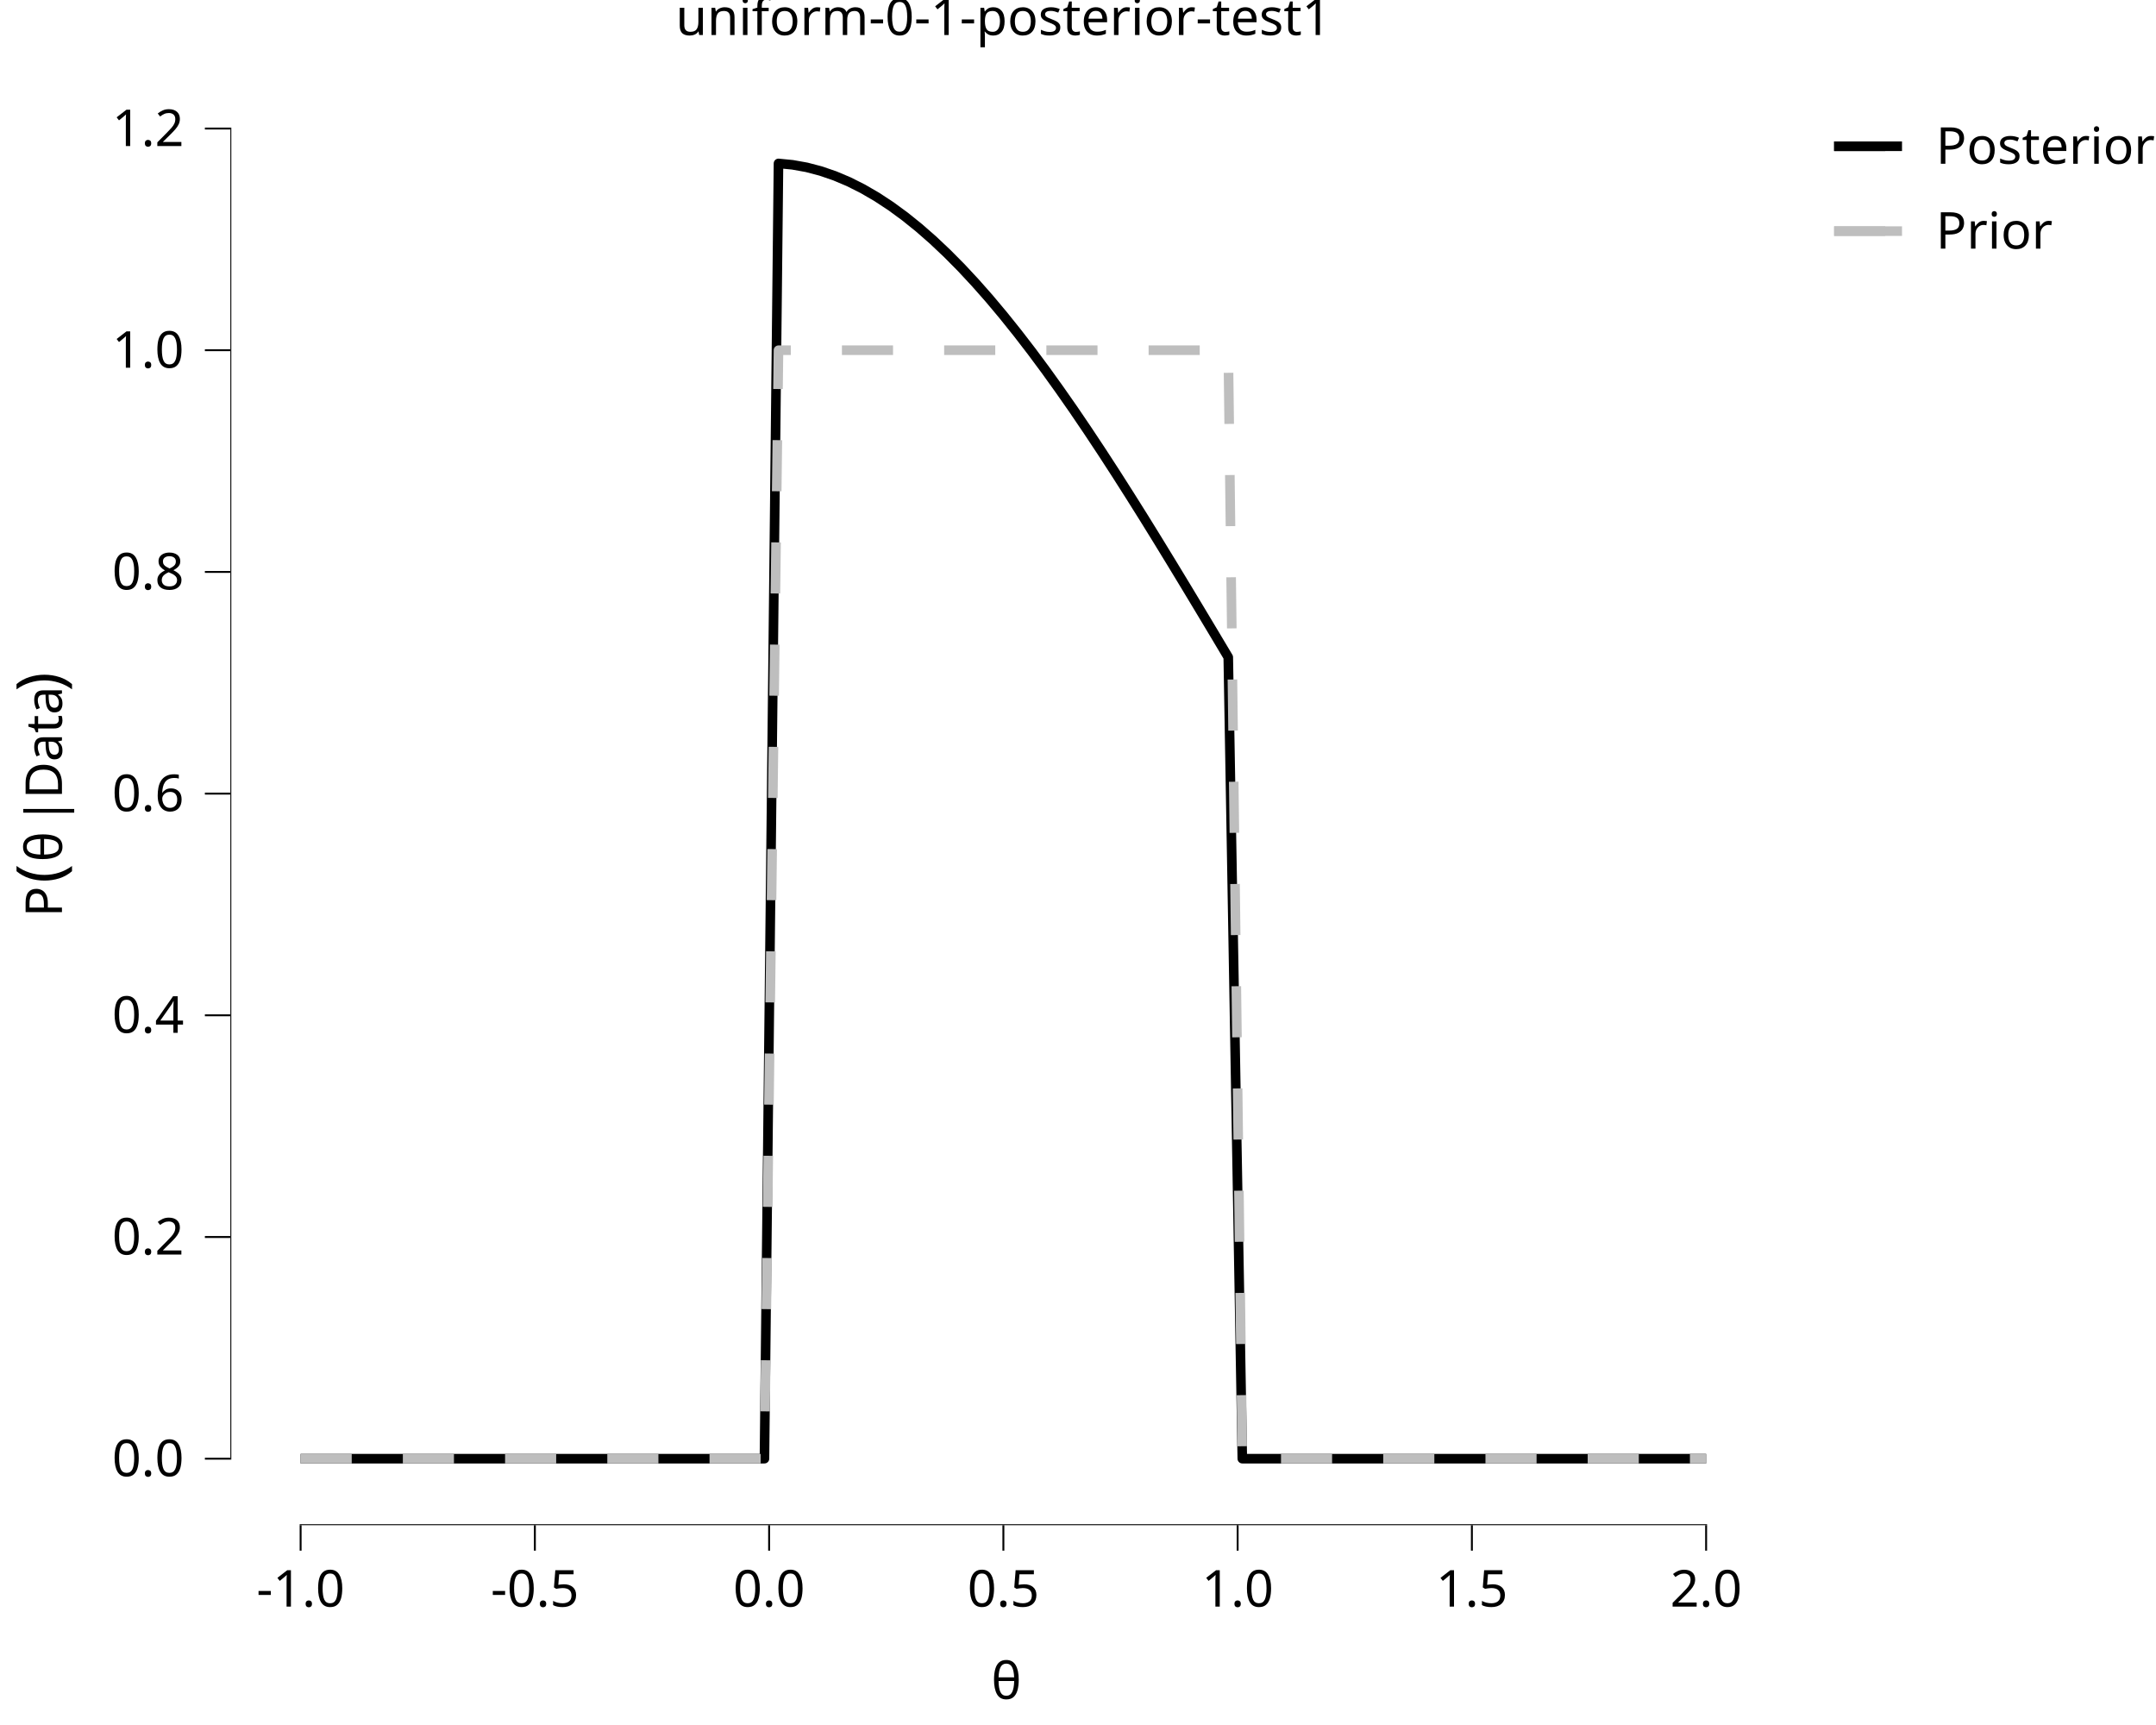
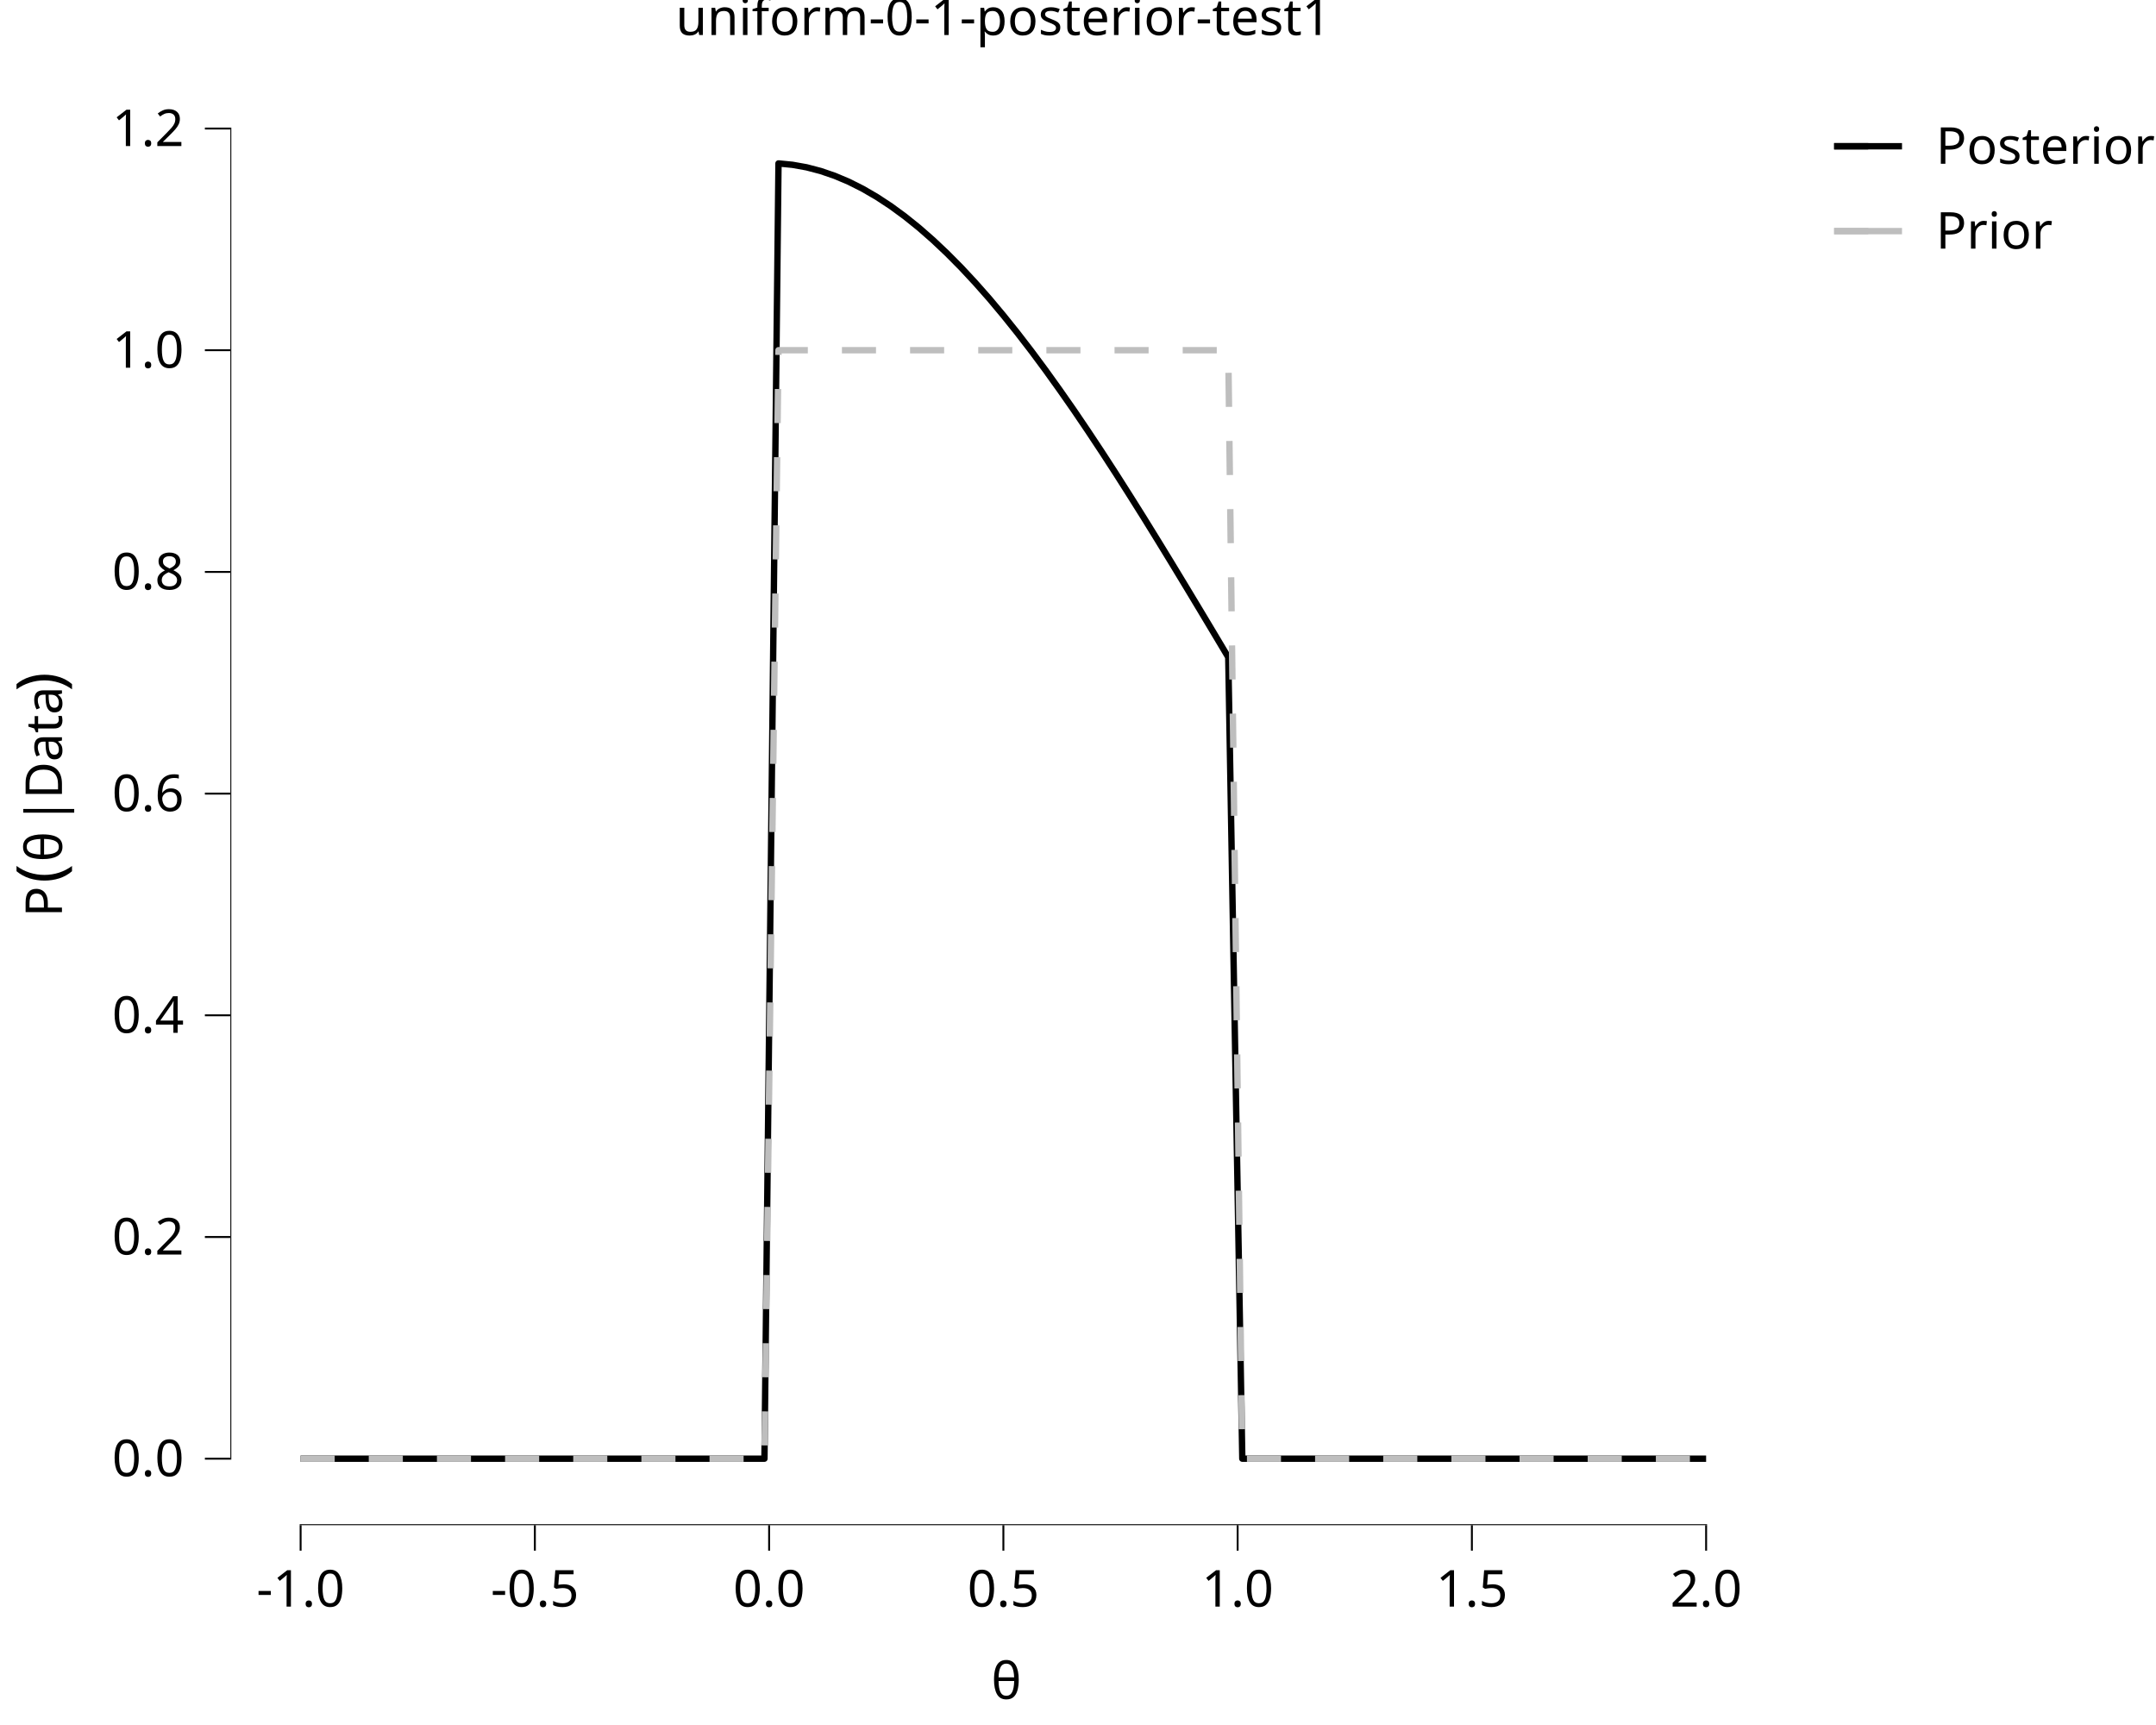
<svg xmlns="http://www.w3.org/2000/svg" class="svglite" data-engine-version="2.0" width="720.00pt" height="576.00pt" viewBox="0 0 720.00 576.00">
  <defs>
    <style type="text/css">
    .svglite line, .svglite polyline, .svglite polygon, .svglite path, .svglite rect, .svglite circle {
      fill: none;
      stroke: #000000;
      stroke-linecap: round;
      stroke-linejoin: round;
      stroke-miterlimit: 10.00;
    }
  </style>
  </defs>
  <rect width="100%" height="100%" style="stroke: none; fill: #FFFFFF;" />
  <defs>
    <clipPath id="cpMC4wMHw3MjAuMDB8MC4wMHw1NzYuMDA=">
      <rect x="0.00" y="0.00" width="720.00" height="576.00" />
    </clipPath>
  </defs>
  <g clip-path="url(#cpMC4wMHw3MjAuMDB8MC4wMHw1NzYuMDA=)">
    <rect x="0.00" y="0.00" width="720.00" height="576.00" style="stroke-width: 10.67; stroke: none;" />
  </g>
  <defs>
    <clipPath id="cpNzYuOTN8NTkzLjIzfDIwLjcxfDUwOS4yOA==">
      <rect x="76.93" y="20.71" width="516.31" height="488.57" />
    </clipPath>
  </defs>
  <g clip-path="url(#cpNzYuOTN8NTkzLjIzfDIwLjcxfDUwOS4yOA==)">
    <rect x="76.93" y="20.71" width="516.31" height="488.57" style="stroke-width: 10.67; stroke: none;" />
-     <polyline points="100.39,487.07 105.09,487.07 109.78,487.07 114.48,487.07 119.17,487.07 123.86,487.07 128.56,487.07 133.25,487.07 137.94,487.07 142.64,487.07 147.33,487.07 152.03,487.07 156.72,487.07 161.41,487.07 166.11,487.07 170.80,487.07 175.49,487.07 180.19,487.07 184.88,487.07 189.57,487.07 194.27,487.07 198.96,487.07 203.66,487.07 208.35,487.07 213.04,487.07 217.74,487.07 222.43,487.07 227.12,487.07 231.82,487.07 236.51,487.07 241.21,487.07 245.90,487.07 250.59,487.07 255.29,487.07 259.98,54.57 264.67,55.03 269.37,55.87 274.06,57.10 278.76,58.71 283.45,60.69 288.14,63.05 292.84,65.78 297.53,68.86 302.22,72.30 306.92,76.08 311.61,80.19 316.30,84.62 321.00,89.36 325.69,94.40 330.39,99.72 335.08,105.32 339.77,111.17 344.47,117.27 349.16,123.59 353.85,130.13 358.55,136.86 363.24,143.78 367.94,150.87 372.63,158.10 377.32,165.47 382.02,172.95 386.71,180.54 391.40,188.21 396.10,195.96 400.79,203.75 405.49,211.59 410.18,219.45 414.87,487.07 419.57,487.07 424.26,487.07 428.95,487.07 433.65,487.07 438.34,487.07 443.03,487.07 447.73,487.07 452.42,487.07 457.12,487.07 461.81,487.07 466.50,487.07 471.20,487.07 475.89,487.07 480.58,487.07 485.28,487.07 489.97,487.07 494.67,487.07 499.36,487.07 504.05,487.07 508.75,487.07 513.44,487.07 518.13,487.07 522.83,487.07 527.52,487.07 532.22,487.07 536.91,487.07 541.60,487.07 546.30,487.07 550.99,487.07 555.68,487.07 560.38,487.07 565.07,487.07 569.76,487.07 " style="stroke-width: 3.20; stroke-linecap: butt;" />
-     <polyline points="100.39,487.07 105.09,487.07 109.78,487.07 114.48,487.07 119.17,487.07 123.86,487.07 128.56,487.07 133.25,487.07 137.94,487.07 142.64,487.07 147.33,487.07 152.03,487.07 156.72,487.07 161.41,487.07 166.11,487.07 170.80,487.07 175.49,487.07 180.19,487.07 184.88,487.07 189.57,487.07 194.27,487.07 198.96,487.07 203.66,487.07 208.35,487.07 213.04,487.07 217.74,487.07 222.43,487.07 227.12,487.07 231.82,487.07 236.51,487.07 241.21,487.07 245.90,487.07 250.59,487.07 255.29,487.07 259.98,116.94 264.67,116.94 269.37,116.94 274.06,116.94 278.76,116.94 283.45,116.94 288.14,116.94 292.84,116.94 297.53,116.94 302.22,116.94 306.92,116.94 311.61,116.94 316.30,116.94 321.00,116.94 325.69,116.94 330.39,116.94 335.08,116.94 339.77,116.94 344.47,116.94 349.16,116.94 353.85,116.94 358.55,116.94 363.24,116.94 367.94,116.94 372.63,116.94 377.32,116.94 382.02,116.94 386.71,116.94 391.40,116.94 396.10,116.94 400.79,116.94 405.49,116.94 410.18,116.94 414.87,487.07 419.57,487.07 424.26,487.07 428.95,487.07 433.65,487.07 438.34,487.07 443.03,487.07 447.73,487.07 452.42,487.07 457.12,487.07 461.81,487.07 466.50,487.07 471.20,487.07 475.89,487.07 480.58,487.07 485.28,487.07 489.97,487.07 494.67,487.07 499.36,487.07 504.05,487.07 508.75,487.07 513.44,487.07 518.13,487.07 522.83,487.07 527.52,487.07 532.22,487.07 536.91,487.07 541.60,487.07 546.30,487.07 550.99,487.07 555.68,487.07 560.38,487.07 565.07,487.07 569.76,487.07 " style="stroke-width: 3.20; stroke: #BEBEBE; stroke-dasharray: 17.07,17.07; stroke-linecap: butt;" />
+     <polyline points="100.39,487.07 105.09,487.07 109.78,487.07 114.48,487.07 119.17,487.07 123.86,487.07 128.56,487.07 133.25,487.07 137.94,487.07 142.64,487.07 147.33,487.07 152.03,487.07 156.72,487.07 161.41,487.07 166.11,487.07 170.80,487.07 175.49,487.07 180.19,487.07 184.88,487.07 189.57,487.07 194.27,487.07 198.96,487.07 203.66,487.07 208.35,487.07 213.04,487.07 217.74,487.07 222.43,487.07 227.12,487.07 231.82,487.07 236.51,487.07 241.21,487.07 245.90,487.07 250.59,487.07 255.29,487.07 259.98,54.57 264.67,55.03 269.37,55.87 274.06,57.10 278.76,58.71 283.45,60.69 288.14,63.05 292.84,65.78 297.53,68.86 302.22,72.30 306.92,76.08 311.61,80.19 316.30,84.62 321.00,89.36 325.69,94.40 330.39,99.72 335.08,105.32 339.77,111.17 344.47,117.27 349.16,123.59 353.85,130.13 358.55,136.86 363.24,143.78 367.94,150.87 372.63,158.10 377.32,165.47 382.02,172.95 386.71,180.54 391.40,188.21 396.10,195.96 400.79,203.75 405.49,211.59 410.18,219.45 414.87,487.07 419.57,487.07 424.26,487.07 428.95,487.07 433.65,487.07 438.34,487.07 443.03,487.07 447.73,487.07 452.42,487.07 457.12,487.07 461.81,487.07 466.50,487.07 471.20,487.07 475.89,487.07 480.58,487.07 485.28,487.07 489.97,487.07 494.67,487.07 499.36,487.07 504.05,487.07 508.75,487.07 513.44,487.07 518.13,487.07 522.83,487.07 527.52,487.07 532.22,487.07 536.91,487.07 541.60,487.07 546.30,487.07 550.99,487.07 555.68,487.07 560.38,487.07 565.07,487.07 569.76,487.07 " style="stroke-width: 2.13; stroke-linecap: butt;" />
+     <polyline points="100.39,487.07 105.09,487.07 109.78,487.07 114.48,487.07 119.17,487.07 123.86,487.07 128.56,487.07 133.25,487.07 137.94,487.07 142.64,487.07 147.33,487.07 152.03,487.07 156.72,487.07 161.41,487.07 166.11,487.07 170.80,487.07 175.49,487.07 180.19,487.07 184.88,487.07 189.57,487.07 194.27,487.07 198.96,487.07 203.66,487.07 208.35,487.07 213.04,487.07 217.74,487.07 222.43,487.07 227.12,487.07 231.82,487.07 236.51,487.07 241.21,487.07 245.90,487.07 250.59,487.07 255.29,487.07 259.98,116.94 264.67,116.94 269.37,116.94 274.06,116.94 278.76,116.94 283.45,116.94 288.14,116.94 292.84,116.94 297.53,116.94 302.22,116.94 306.92,116.94 311.61,116.94 316.30,116.94 321.00,116.94 325.69,116.94 330.39,116.94 335.08,116.94 339.77,116.94 344.47,116.94 349.16,116.94 353.85,116.94 358.55,116.94 363.24,116.94 367.94,116.94 372.63,116.94 377.32,116.94 382.02,116.94 386.71,116.94 391.40,116.94 396.10,116.94 400.79,116.94 405.49,116.94 410.18,116.94 414.87,487.07 419.57,487.07 424.26,487.07 428.95,487.07 433.65,487.07 438.34,487.07 443.03,487.07 447.73,487.07 452.42,487.07 457.12,487.07 461.81,487.07 466.50,487.07 471.20,487.07 475.89,487.07 480.58,487.07 485.28,487.07 489.97,487.07 494.67,487.07 499.36,487.07 504.05,487.07 508.75,487.07 513.44,487.07 518.13,487.07 522.83,487.07 527.52,487.07 532.22,487.07 536.91,487.07 541.60,487.07 546.30,487.07 550.99,487.07 555.68,487.07 560.38,487.07 565.07,487.07 569.76,487.07 " style="stroke-width: 2.13; stroke: #BEBEBE; stroke-dasharray: 11.38,11.38; stroke-linecap: butt;" />
    <line x1="100.08" y1="509.28" x2="570.08" y2="509.28" style="stroke-width: 0.64; stroke-linecap: butt;" />
    <line x1="76.93" y1="487.39" x2="76.93" y2="42.60" style="stroke-width: 0.64; stroke-linecap: butt;" />
    <rect x="76.93" y="20.71" width="516.31" height="488.57" style="stroke-width: 0.00; stroke: none;" />
  </g>
  <g clip-path="url(#cpMC4wMHw3MjAuMDB8MC4wMHw1NzYuMDA=)">
    <polyline points="76.93,509.28 76.93,20.71 " style="stroke-width: 0.00; stroke: none; stroke-linecap: butt;" />
    <text x="61.45" y="492.92" text-anchor="end" style="font-size: 17.00px; font-family: sans;" textLength="23.63px" lengthAdjust="spacingAndGlyphs">0.0</text>
    <text x="61.45" y="418.90" text-anchor="end" style="font-size: 17.00px; font-family: sans;" textLength="23.63px" lengthAdjust="spacingAndGlyphs">0.2</text>
    <text x="61.45" y="344.87" text-anchor="end" style="font-size: 17.00px; font-family: sans;" textLength="23.63px" lengthAdjust="spacingAndGlyphs">0.4</text>
    <text x="61.45" y="270.85" text-anchor="end" style="font-size: 17.00px; font-family: sans;" textLength="23.63px" lengthAdjust="spacingAndGlyphs">0.6</text>
    <text x="61.45" y="196.82" text-anchor="end" style="font-size: 17.00px; font-family: sans;" textLength="23.63px" lengthAdjust="spacingAndGlyphs">0.8</text>
    <text x="61.45" y="122.79" text-anchor="end" style="font-size: 17.00px; font-family: sans;" textLength="23.63px" lengthAdjust="spacingAndGlyphs">1.0</text>
    <text x="61.45" y="48.77" text-anchor="end" style="font-size: 17.00px; font-family: sans;" textLength="23.63px" lengthAdjust="spacingAndGlyphs">1.2</text>
    <polyline points="68.42,487.07 76.93,487.07 " style="stroke-width: 0.64; stroke-linecap: butt;" />
    <polyline points="68.42,413.05 76.93,413.05 " style="stroke-width: 0.64; stroke-linecap: butt;" />
    <polyline points="68.42,339.02 76.93,339.02 " style="stroke-width: 0.64; stroke-linecap: butt;" />
    <polyline points="68.42,265.00 76.93,265.00 " style="stroke-width: 0.64; stroke-linecap: butt;" />
    <polyline points="68.42,190.97 76.93,190.97 " style="stroke-width: 0.64; stroke-linecap: butt;" />
    <polyline points="68.42,116.94 76.93,116.94 " style="stroke-width: 0.64; stroke-linecap: butt;" />
    <polyline points="68.42,42.92 76.93,42.92 " style="stroke-width: 0.64; stroke-linecap: butt;" />
    <polyline points="76.93,509.28 593.23,509.28 " style="stroke-width: 0.00; stroke: none; stroke-linecap: butt;" />
    <polyline points="100.39,517.79 100.39,509.28 " style="stroke-width: 0.64; stroke-linecap: butt;" />
    <polyline points="178.62,517.79 178.62,509.28 " style="stroke-width: 0.64; stroke-linecap: butt;" />
    <polyline points="256.85,517.79 256.85,509.28 " style="stroke-width: 0.64; stroke-linecap: butt;" />
    <polyline points="335.08,517.79 335.08,509.28 " style="stroke-width: 0.64; stroke-linecap: butt;" />
    <polyline points="413.31,517.79 413.31,509.28 " style="stroke-width: 0.64; stroke-linecap: butt;" />
    <polyline points="491.54,517.79 491.54,509.28 " style="stroke-width: 0.64; stroke-linecap: butt;" />
    <polyline points="569.76,517.79 569.76,509.28 " style="stroke-width: 0.64; stroke-linecap: butt;" />
    <text x="100.39" y="536.46" text-anchor="middle" style="font-size: 17.00px; font-family: sans;" textLength="29.29px" lengthAdjust="spacingAndGlyphs">-1.0</text>
    <text x="178.62" y="536.46" text-anchor="middle" style="font-size: 17.00px; font-family: sans;" textLength="29.29px" lengthAdjust="spacingAndGlyphs">-0.5</text>
    <text x="256.85" y="536.46" text-anchor="middle" style="font-size: 17.00px; font-family: sans;" textLength="23.63px" lengthAdjust="spacingAndGlyphs">0.0</text>
    <text x="335.08" y="536.46" text-anchor="middle" style="font-size: 17.00px; font-family: sans;" textLength="23.63px" lengthAdjust="spacingAndGlyphs">0.5</text>
    <text x="413.31" y="536.46" text-anchor="middle" style="font-size: 17.00px; font-family: sans;" textLength="23.63px" lengthAdjust="spacingAndGlyphs">1.0</text>
    <text x="491.54" y="536.46" text-anchor="middle" style="font-size: 17.00px; font-family: sans;" textLength="23.63px" lengthAdjust="spacingAndGlyphs">1.5</text>
    <text x="569.76" y="536.46" text-anchor="middle" style="font-size: 17.00px; font-family: sans;" textLength="23.63px" lengthAdjust="spacingAndGlyphs">2.0</text>
    <text x="331.02" y="567.29" style="font-size: 17.00px; font-family: sans;" textLength="8.13px" lengthAdjust="spacingAndGlyphs">θ</text>
    <text transform="translate(20.69,306.22) rotate(-90)" style="font-size: 17.00px; font-family: sans;" textLength="11.34px" lengthAdjust="spacingAndGlyphs">P</text>
    <text transform="translate(20.69,294.88) rotate(-90)" style="font-size: 21.25px; font-family: sans;" textLength="7.08px" lengthAdjust="spacingAndGlyphs">(</text>
    <text transform="translate(20.69,287.80) rotate(-90)" style="font-size: 17.00px; font-family: sans;" textLength="8.13px" lengthAdjust="spacingAndGlyphs">θ</text>
    <text transform="translate(20.69,279.67) rotate(-90)" style="font-size: 17.00px; font-family: sans;" textLength="4.25px" lengthAdjust="spacingAndGlyphs"> </text>
    <text transform="translate(20.69,275.42) rotate(-90)" style="font-size: 17.00px; font-family: sans;" textLength="4.42px" lengthAdjust="spacingAndGlyphs">|</text>
    <text transform="translate(20.69,271.00) rotate(-90)" style="font-size: 17.00px; font-family: sans;" textLength="4.25px" lengthAdjust="spacingAndGlyphs"> </text>
    <text transform="translate(20.69,266.75) rotate(-90)" style="font-size: 17.00px; font-family: sans;" textLength="35.91px" lengthAdjust="spacingAndGlyphs">Data</text>
    <text transform="translate(20.69,230.83) rotate(-90)" style="font-size: 21.25px; font-family: sans;" textLength="7.06px" lengthAdjust="spacingAndGlyphs">)</text>
    <rect x="604.19" y="20.71" width="115.81" height="76.12" style="stroke-width: 0.75; stroke: none;" />
    <rect x="604.19" y="20.71" width="115.81" height="76.12" style="stroke-width: 10.67; stroke: none;" />
    <rect x="609.67" y="34.66" width="28.35" height="28.35" style="stroke-width: 10.67; stroke: none;" />
-     <line x1="612.51" y1="48.83" x2="635.18" y2="48.83" style="stroke-width: 3.20; stroke-linecap: butt;" />
-     <line x1="612.51" y1="48.83" x2="635.18" y2="48.83" style="stroke-width: 3.20; stroke-dasharray: 17.07,17.07; stroke-linecap: butt;" />
+     <line x1="612.51" y1="48.83" x2="635.18" y2="48.83" style="stroke-width: 2.13; stroke-linecap: butt;" />
+     <line x1="612.51" y1="48.83" x2="635.18" y2="48.83" style="stroke-width: 2.13; stroke-dasharray: 11.38,11.38; stroke-linecap: butt;" />
    <rect x="609.67" y="63.00" width="28.35" height="28.35" style="stroke-width: 10.67; stroke: none;" />
-     <line x1="612.51" y1="77.18" x2="635.18" y2="77.18" style="stroke-width: 3.20; stroke: #BEBEBE; stroke-linecap: butt;" />
-     <line x1="612.51" y1="77.18" x2="635.18" y2="77.18" style="stroke-width: 3.20; stroke: #BEBEBE; stroke-dasharray: 17.07,17.07; stroke-linecap: butt;" />
+     <line x1="612.51" y1="77.18" x2="635.18" y2="77.18" style="stroke-width: 2.13; stroke: #BEBEBE; stroke-linecap: butt;" />
+     <line x1="612.51" y1="77.18" x2="635.18" y2="77.18" style="stroke-width: 2.13; stroke: #BEBEBE; stroke-dasharray: 11.38,11.38; stroke-linecap: butt;" />
    <text x="646.49" y="54.68" style="font-size: 17.00px; font-family: sans;" textLength="68.03px" lengthAdjust="spacingAndGlyphs">Posterior</text>
    <text x="646.49" y="83.03" style="font-size: 17.00px; font-family: sans;" textLength="35.89px" lengthAdjust="spacingAndGlyphs">Prior</text>
    <text x="335.08" y="11.70" text-anchor="middle" style="font-size: 17.00px; font-family: sans;" textLength="201.26px" lengthAdjust="spacingAndGlyphs">uniform-0-1-posterior-test1</text>
  </g>
</svg>
